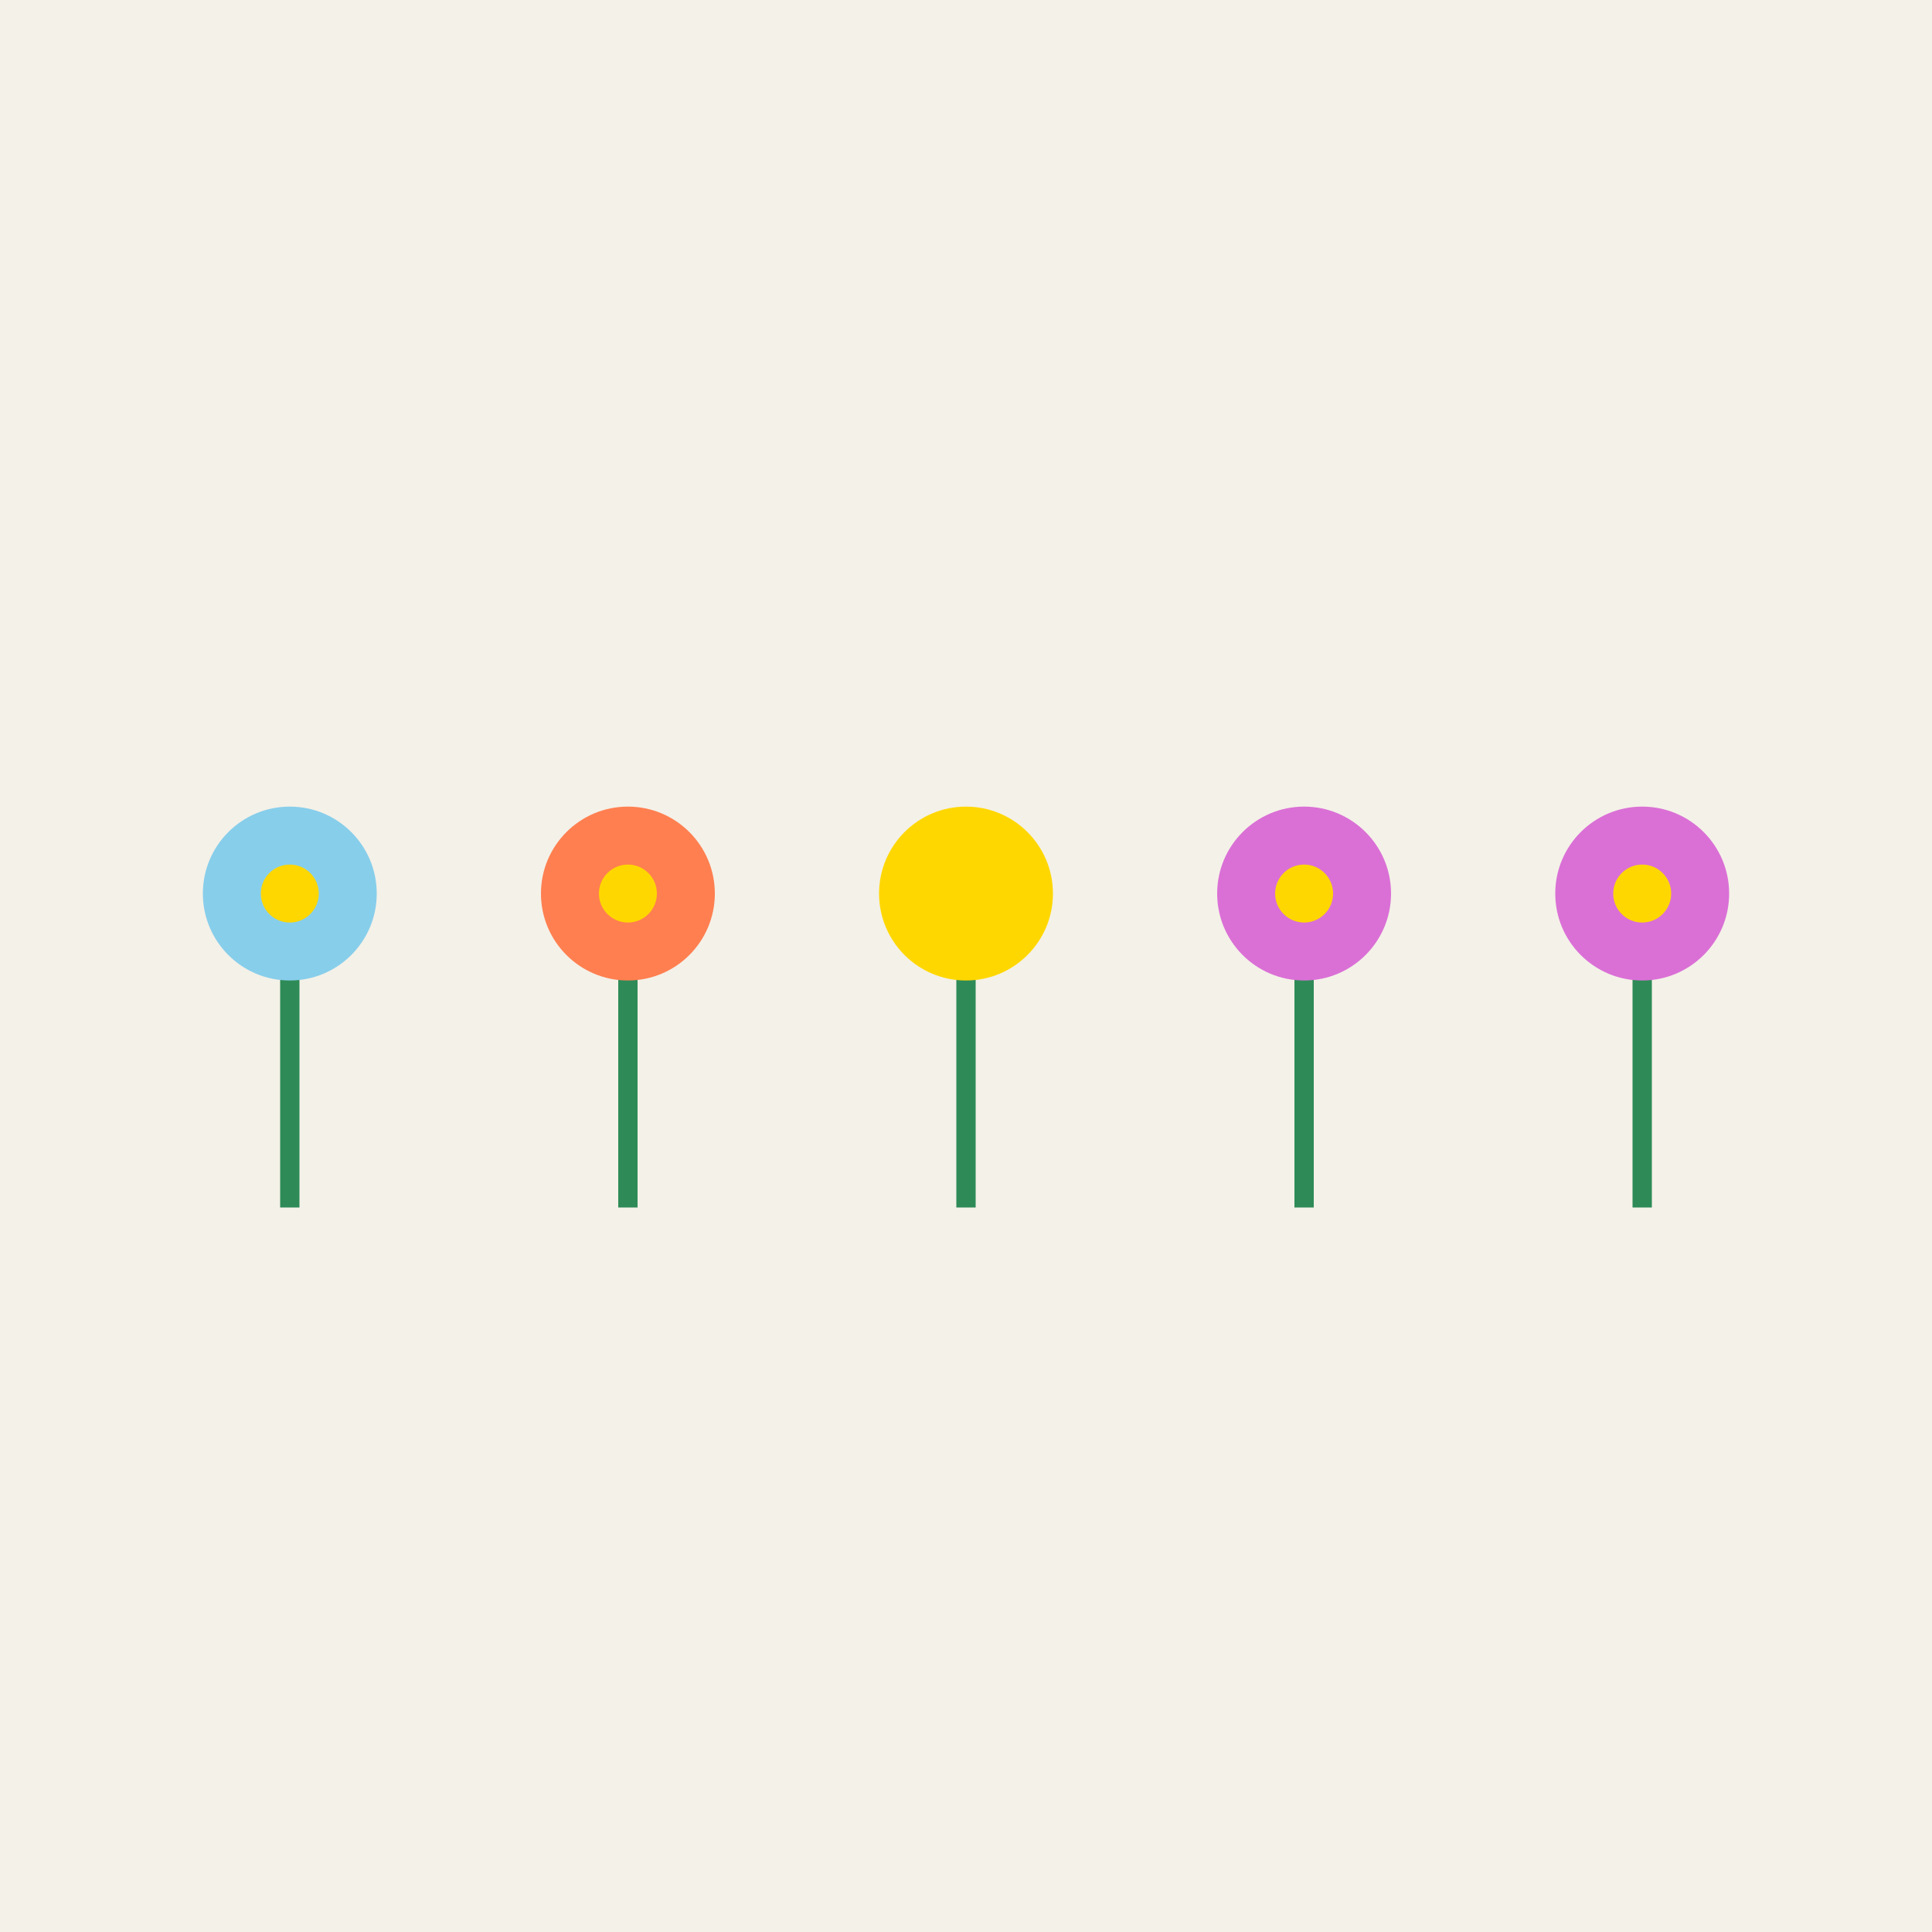
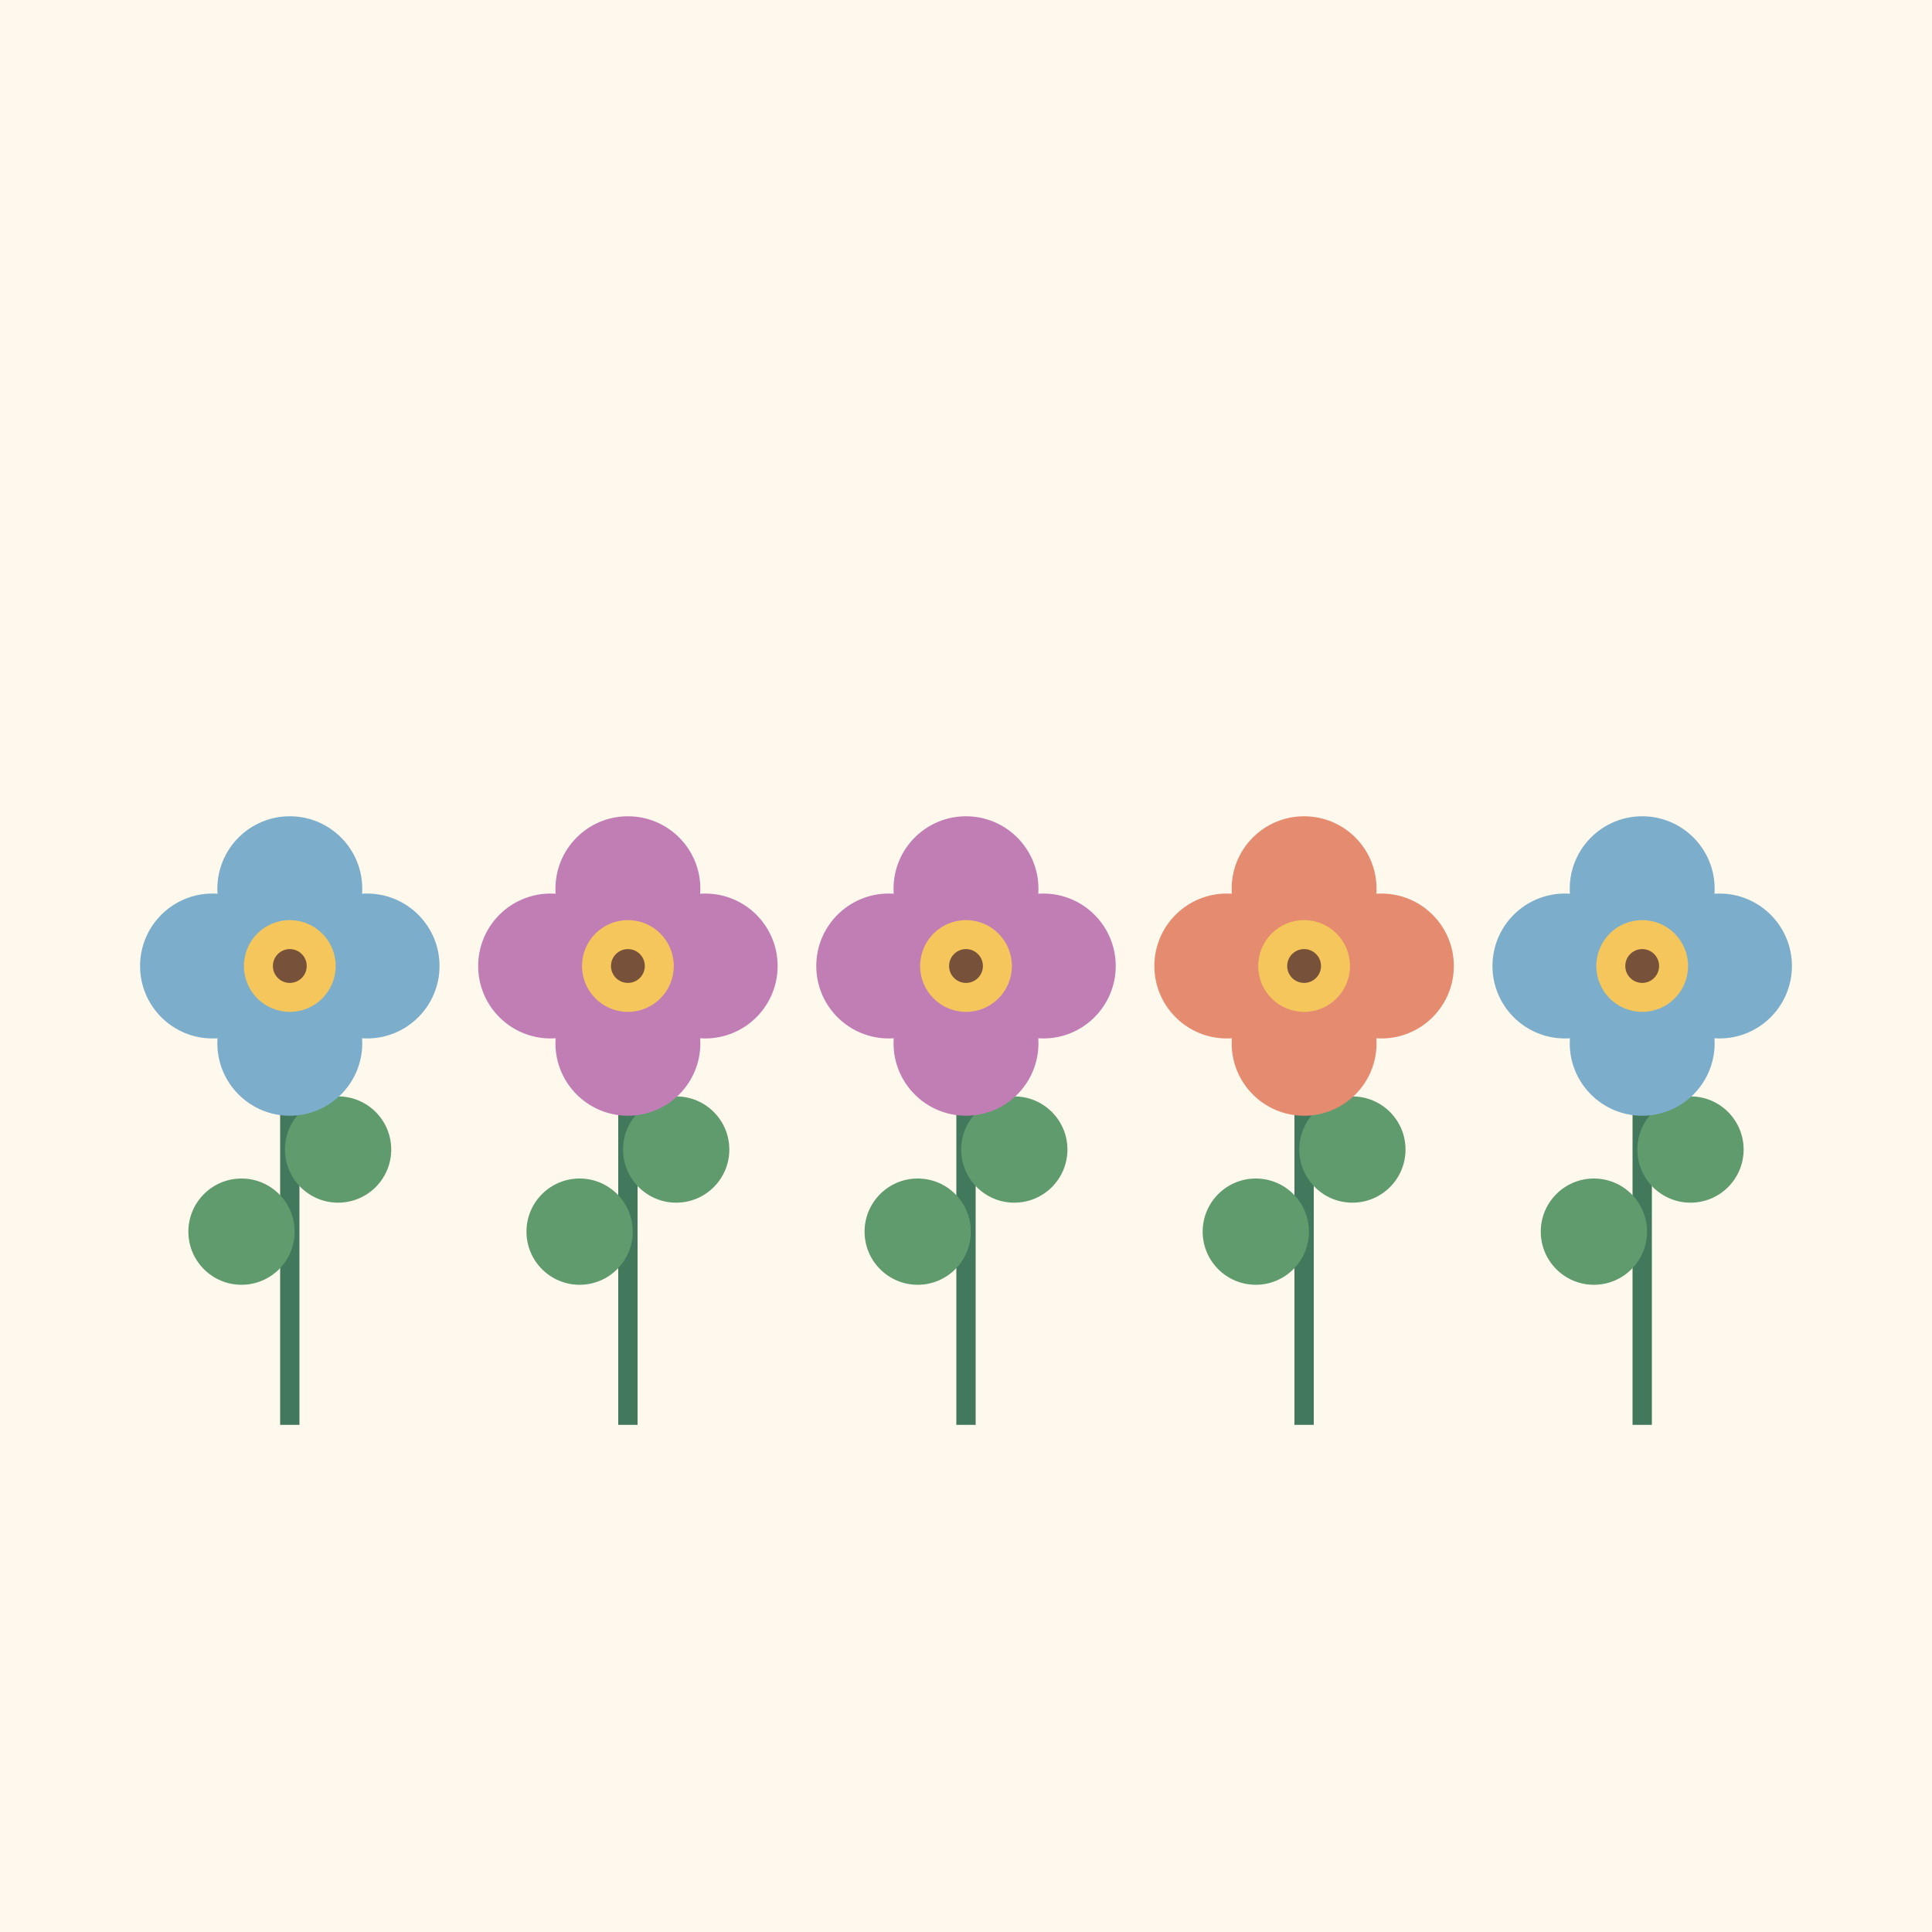
<svg xmlns="http://www.w3.org/2000/svg" viewBox="0 0 400 400">
-   <rect width="400" height="400" fill="#f4f1e8" />
-   <line x1="60" y1="250" x2="60" y2="185" stroke="seagreen" stroke-width="4" />
-   <circle cx="60" cy="185" r="18.0" fill="skyblue" />
-   <circle cx="60" cy="185" r="6.0" fill="gold" />
-   <line x1="130" y1="250" x2="130" y2="185" stroke="seagreen" stroke-width="4" />
-   <circle cx="130" cy="185" r="18.0" fill="coral" />
-   <circle cx="130" cy="185" r="6.0" fill="gold" />
-   <line x1="200" y1="250" x2="200" y2="185" stroke="seagreen" stroke-width="4" />
-   <circle cx="200" cy="185" r="18.0" fill="gold" />
-   <circle cx="200" cy="185" r="6.0" fill="gold" />
-   <line x1="270" y1="250" x2="270" y2="185" stroke="seagreen" stroke-width="4" />
-   <circle cx="270" cy="185" r="18.0" fill="orchid" />
-   <circle cx="270" cy="185" r="6.0" fill="gold" />
-   <line x1="340" y1="250" x2="340" y2="185" stroke="seagreen" stroke-width="4" />
-   <circle cx="340" cy="185" r="18.0" fill="orchid" />
-   <circle cx="340" cy="185" r="6.0" fill="gold" />
+   <rect width="400" height="400" fill="#fff8ed" />
+   <line x1="60" y1="295" x2="60" y2="200" stroke="#42785c" stroke-width="4" />
+   <circle cx="50" cy="255" r="11.0" fill="#609b6d" />
+   <circle cx="70" cy="238" r="11.0" fill="#609b6d" />
+   <circle cx="44" cy="200" r="15.0" fill="#7caecb" />
+   <circle cx="76" cy="200" r="15.0" fill="#7caecb" />
+   <circle cx="60" cy="216" r="15.0" fill="#7caecb" />
+   <circle cx="60" cy="184" r="15.0" fill="#7caecb" />
+   <circle cx="60" cy="200" r="9.5" fill="#f4c65b" />
+   <circle cx="60" cy="200" r="3.5" fill="#775139" />
+   <line x1="130" y1="295" x2="130" y2="200" stroke="#42785c" stroke-width="4" />
+   <circle cx="120" cy="255" r="11.0" fill="#609b6d" />
+   <circle cx="140" cy="238" r="11.0" fill="#609b6d" />
+   <circle cx="114" cy="200" r="15.0" fill="#c17eb5" />
+   <circle cx="146" cy="200" r="15.0" fill="#c17eb5" />
+   <circle cx="130" cy="216" r="15.0" fill="#c17eb5" />
+   <circle cx="130" cy="184" r="15.0" fill="#c17eb5" />
+   <circle cx="130" cy="200" r="9.5" fill="#f4c65b" />
+   <circle cx="130" cy="200" r="3.5" fill="#775139" />
+   <line x1="200" y1="295" x2="200" y2="200" stroke="#42785c" stroke-width="4" />
+   <circle cx="190" cy="255" r="11.0" fill="#609b6d" />
+   <circle cx="210" cy="238" r="11.0" fill="#609b6d" />
+   <circle cx="184" cy="200" r="15.0" fill="#c17eb5" />
+   <circle cx="216" cy="200" r="15.0" fill="#c17eb5" />
+   <circle cx="200" cy="216" r="15.0" fill="#c17eb5" />
+   <circle cx="200" cy="184" r="15.0" fill="#c17eb5" />
+   <circle cx="200" cy="200" r="9.5" fill="#f4c65b" />
+   <circle cx="200" cy="200" r="3.5" fill="#775139" />
+   <line x1="270" y1="295" x2="270" y2="200" stroke="#42785c" stroke-width="4" />
+   <circle cx="260" cy="255" r="11.0" fill="#609b6d" />
+   <circle cx="280" cy="238" r="11.0" fill="#609b6d" />
+   <circle cx="254" cy="200" r="15.0" fill="#e58b70" />
+   <circle cx="286" cy="200" r="15.0" fill="#e58b70" />
+   <circle cx="270" cy="216" r="15.0" fill="#e58b70" />
+   <circle cx="270" cy="184" r="15.0" fill="#e58b70" />
+   <circle cx="270" cy="200" r="9.5" fill="#f4c65b" />
+   <circle cx="270" cy="200" r="3.5" fill="#775139" />
+   <line x1="340" y1="295" x2="340" y2="200" stroke="#42785c" stroke-width="4" />
+   <circle cx="330" cy="255" r="11.0" fill="#609b6d" />
+   <circle cx="350" cy="238" r="11.0" fill="#609b6d" />
+   <circle cx="324" cy="200" r="15.0" fill="#7caecb" />
+   <circle cx="356" cy="200" r="15.0" fill="#7caecb" />
+   <circle cx="340" cy="216" r="15.0" fill="#7caecb" />
+   <circle cx="340" cy="184" r="15.0" fill="#7caecb" />
+   <circle cx="340" cy="200" r="9.5" fill="#f4c65b" />
+   <circle cx="340" cy="200" r="3.5" fill="#775139" />
</svg>
